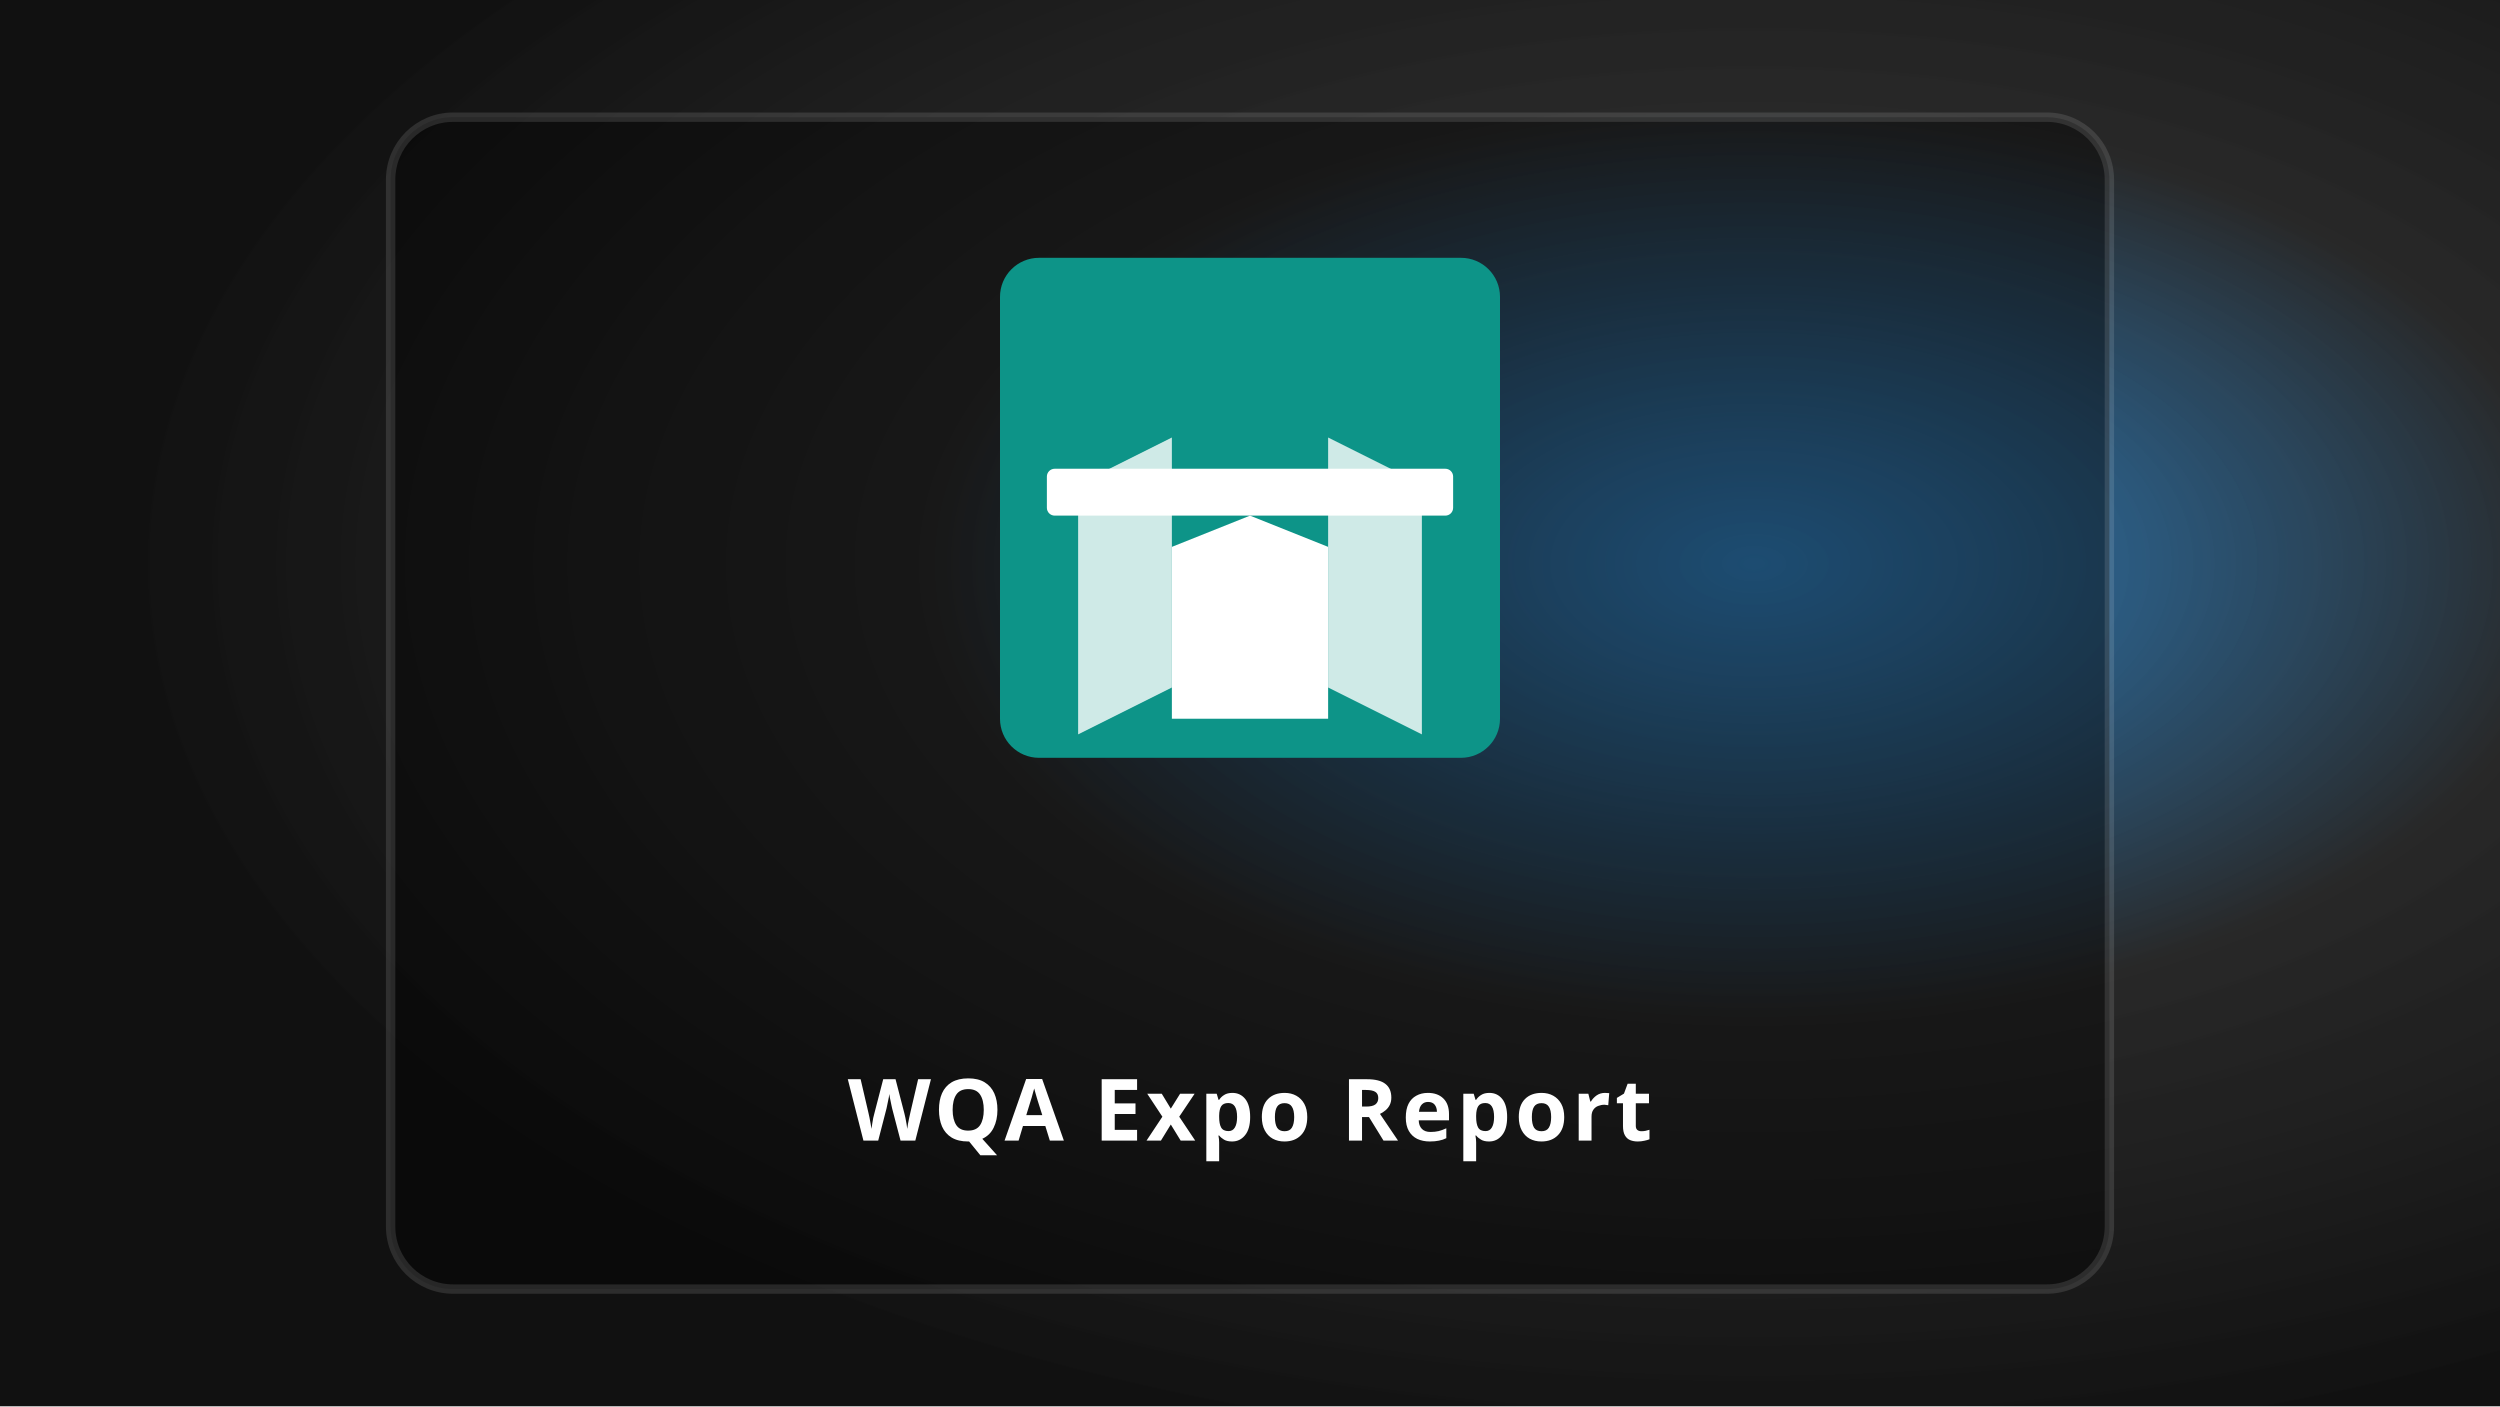
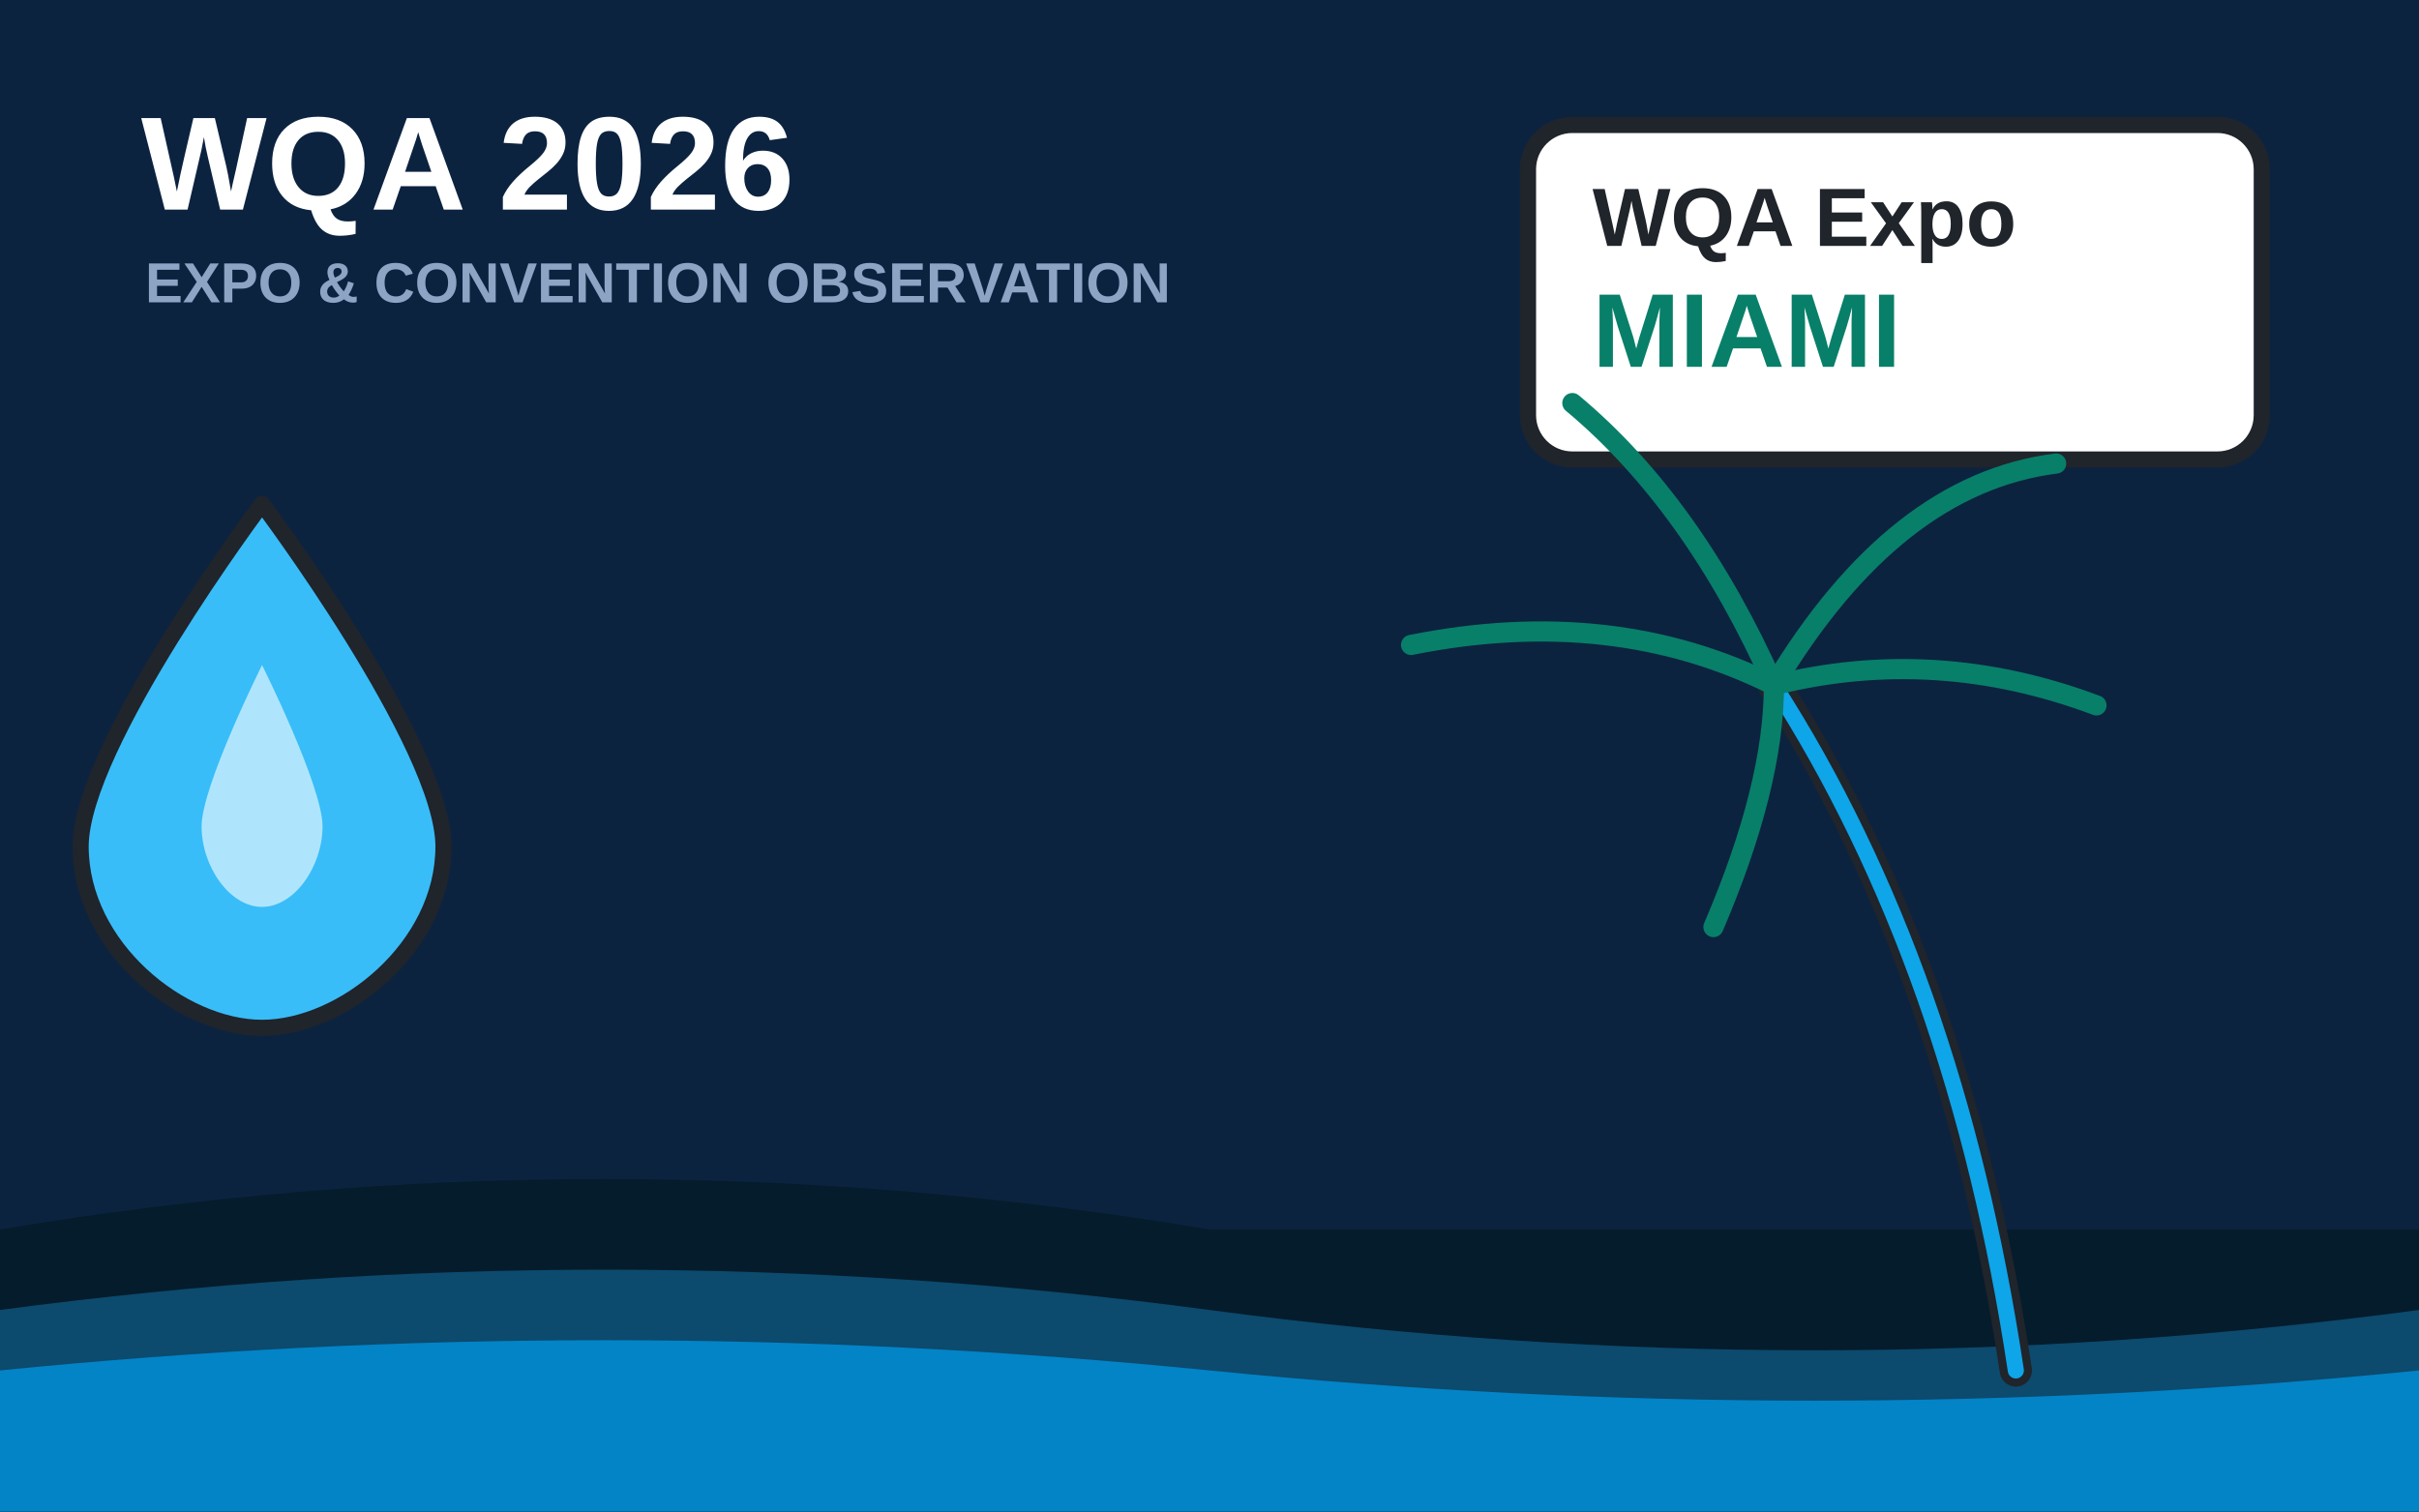
- <svg xmlns="http://www.w3.org/2000/svg" viewBox="0 0 320 180" width="100%" height="100%">
-   <defs>
-     <radialGradient id="win10" cx="70%" cy="40%" r="65%">
-       <stop offset="0%" stop-color="#0063b1" stop-opacity="0.8" />
-       <stop offset="50%" stop-color="#1e1e1e" stop-opacity="0.95" />
-       <stop offset="100%" stop-color="#111111" stop-opacity="1" />
-     </radialGradient>
-   </defs>
-   <rect width="320" height="180" fill="url(#win10)" />
-   <rect x="50" y="15" width="220" height="150" rx="8" fill="rgba(0,0,0,0.4)" stroke="rgba(255,255,255,0.12)" stroke-width="1.2" />
-   <rect x="128" y="33" width="64" height="64" rx="5" fill="#0d9488" />
-   <path d="M138,62 L150,56 V88 L138,94 Z" fill="#ffffff" opacity="0.8" />
-   <path d="M182,62 L170,56 V88 L182,94 Z" fill="#ffffff" opacity="0.8" />
-   <path d="M150,70 L160,66 L170,70 V92 L150,92 Z" fill="#ffffff" />
-   <rect x="134" y="60" width="52" height="6" rx="1" fill="#ffffff" />
-   <text x="160" y="146" font-family="'Segoe UI', sans-serif" font-weight="600" font-size="11" fill="#ffffff" text-anchor="middle" letter-spacing="0.5">WQA Expo Report</text>
+ <svg xmlns="http://www.w3.org/2000/svg" viewBox="0 0 1200 750" role="img" aria-labelledby="title desc">
+   <rect width="1200" height="750" fill="#0c2340" />
+   <text x="70" y="104" font-family="Arial, Helvetica, sans-serif" font-size="66" font-weight="900" fill="#ffffff">WQA 2026</text>
+   <text x="72" y="150" font-family="Arial, Helvetica, sans-serif" font-size="28" font-weight="800" fill="#8da4c4">EXPO &amp; CONVENTION OBSERVATION</text>
+   <rect x="758" y="62" width="364" height="166" rx="22" fill="#ffffff" stroke="#20242b" stroke-width="8" />
+   <text x="790" y="122" font-family="Arial, Helvetica, sans-serif" font-size="41" font-weight="900" fill="#20242b">WQA Expo</text>
+   <text x="790" y="182" font-family="Arial, Helvetica, sans-serif" font-size="52" font-weight="900" fill="#087f69">MIAMI</text>
+   <rect x="0" y="610" width="1200" height="140" fill="#051c2c" />
+   <path d="M0 610 Q300 560 600 610 T1200 610 L1200 750 L0 750 Z" fill="#051c2c" />
+   <path d="M0 650 Q300 610 600 650 T1200 650 L1200 750 L0 750 Z" fill="#0c4a6e" />
+   <path d="M0 680 Q300 650 600 680 T1200 680 L1200 750 L0 750 Z" fill="#0284c7" />
+   <path d="M1000 680 Q970 480 880 340" fill="none" stroke="#20242b" stroke-width="16" stroke-linecap="round" />
+   <path d="M1000 680 Q970 480 880 340" fill="none" stroke="#0ea5e9" stroke-width="8" stroke-linecap="round" />
+   <path d="M880 340 Q800 300 700 320" fill="none" stroke="#087f69" stroke-width="10" stroke-linecap="round" />
+   <path d="M880 340 Q840 250 780 200" fill="none" stroke="#087f69" stroke-width="10" stroke-linecap="round" />
+   <path d="M880 340 Q940 240 1020 230" fill="none" stroke="#087f69" stroke-width="10" stroke-linecap="round" />
+   <path d="M880 340 Q960 320 1040 350" fill="none" stroke="#087f69" stroke-width="10" stroke-linecap="round" />
+   <path d="M880 340 Q880 390 850 460" fill="none" stroke="#087f69" stroke-width="10" stroke-linecap="round" />
+   <path d="M220 420 C220 470 170 510 130 510 C90 510 40 470 40 420 C40 370 130 250 130 250 C130 250 220 370 220 420 Z" fill="#38bdf8" stroke="#20242b" stroke-width="8" stroke-linejoin="round" />
+   <path d="M100 410 C100 390 130 330 130 330 C130 330 160 390 160 410 C160 430 146 450 130 450 C114 450 100 430 100 410 Z" fill="#ffffff" opacity="0.6" />
</svg>
